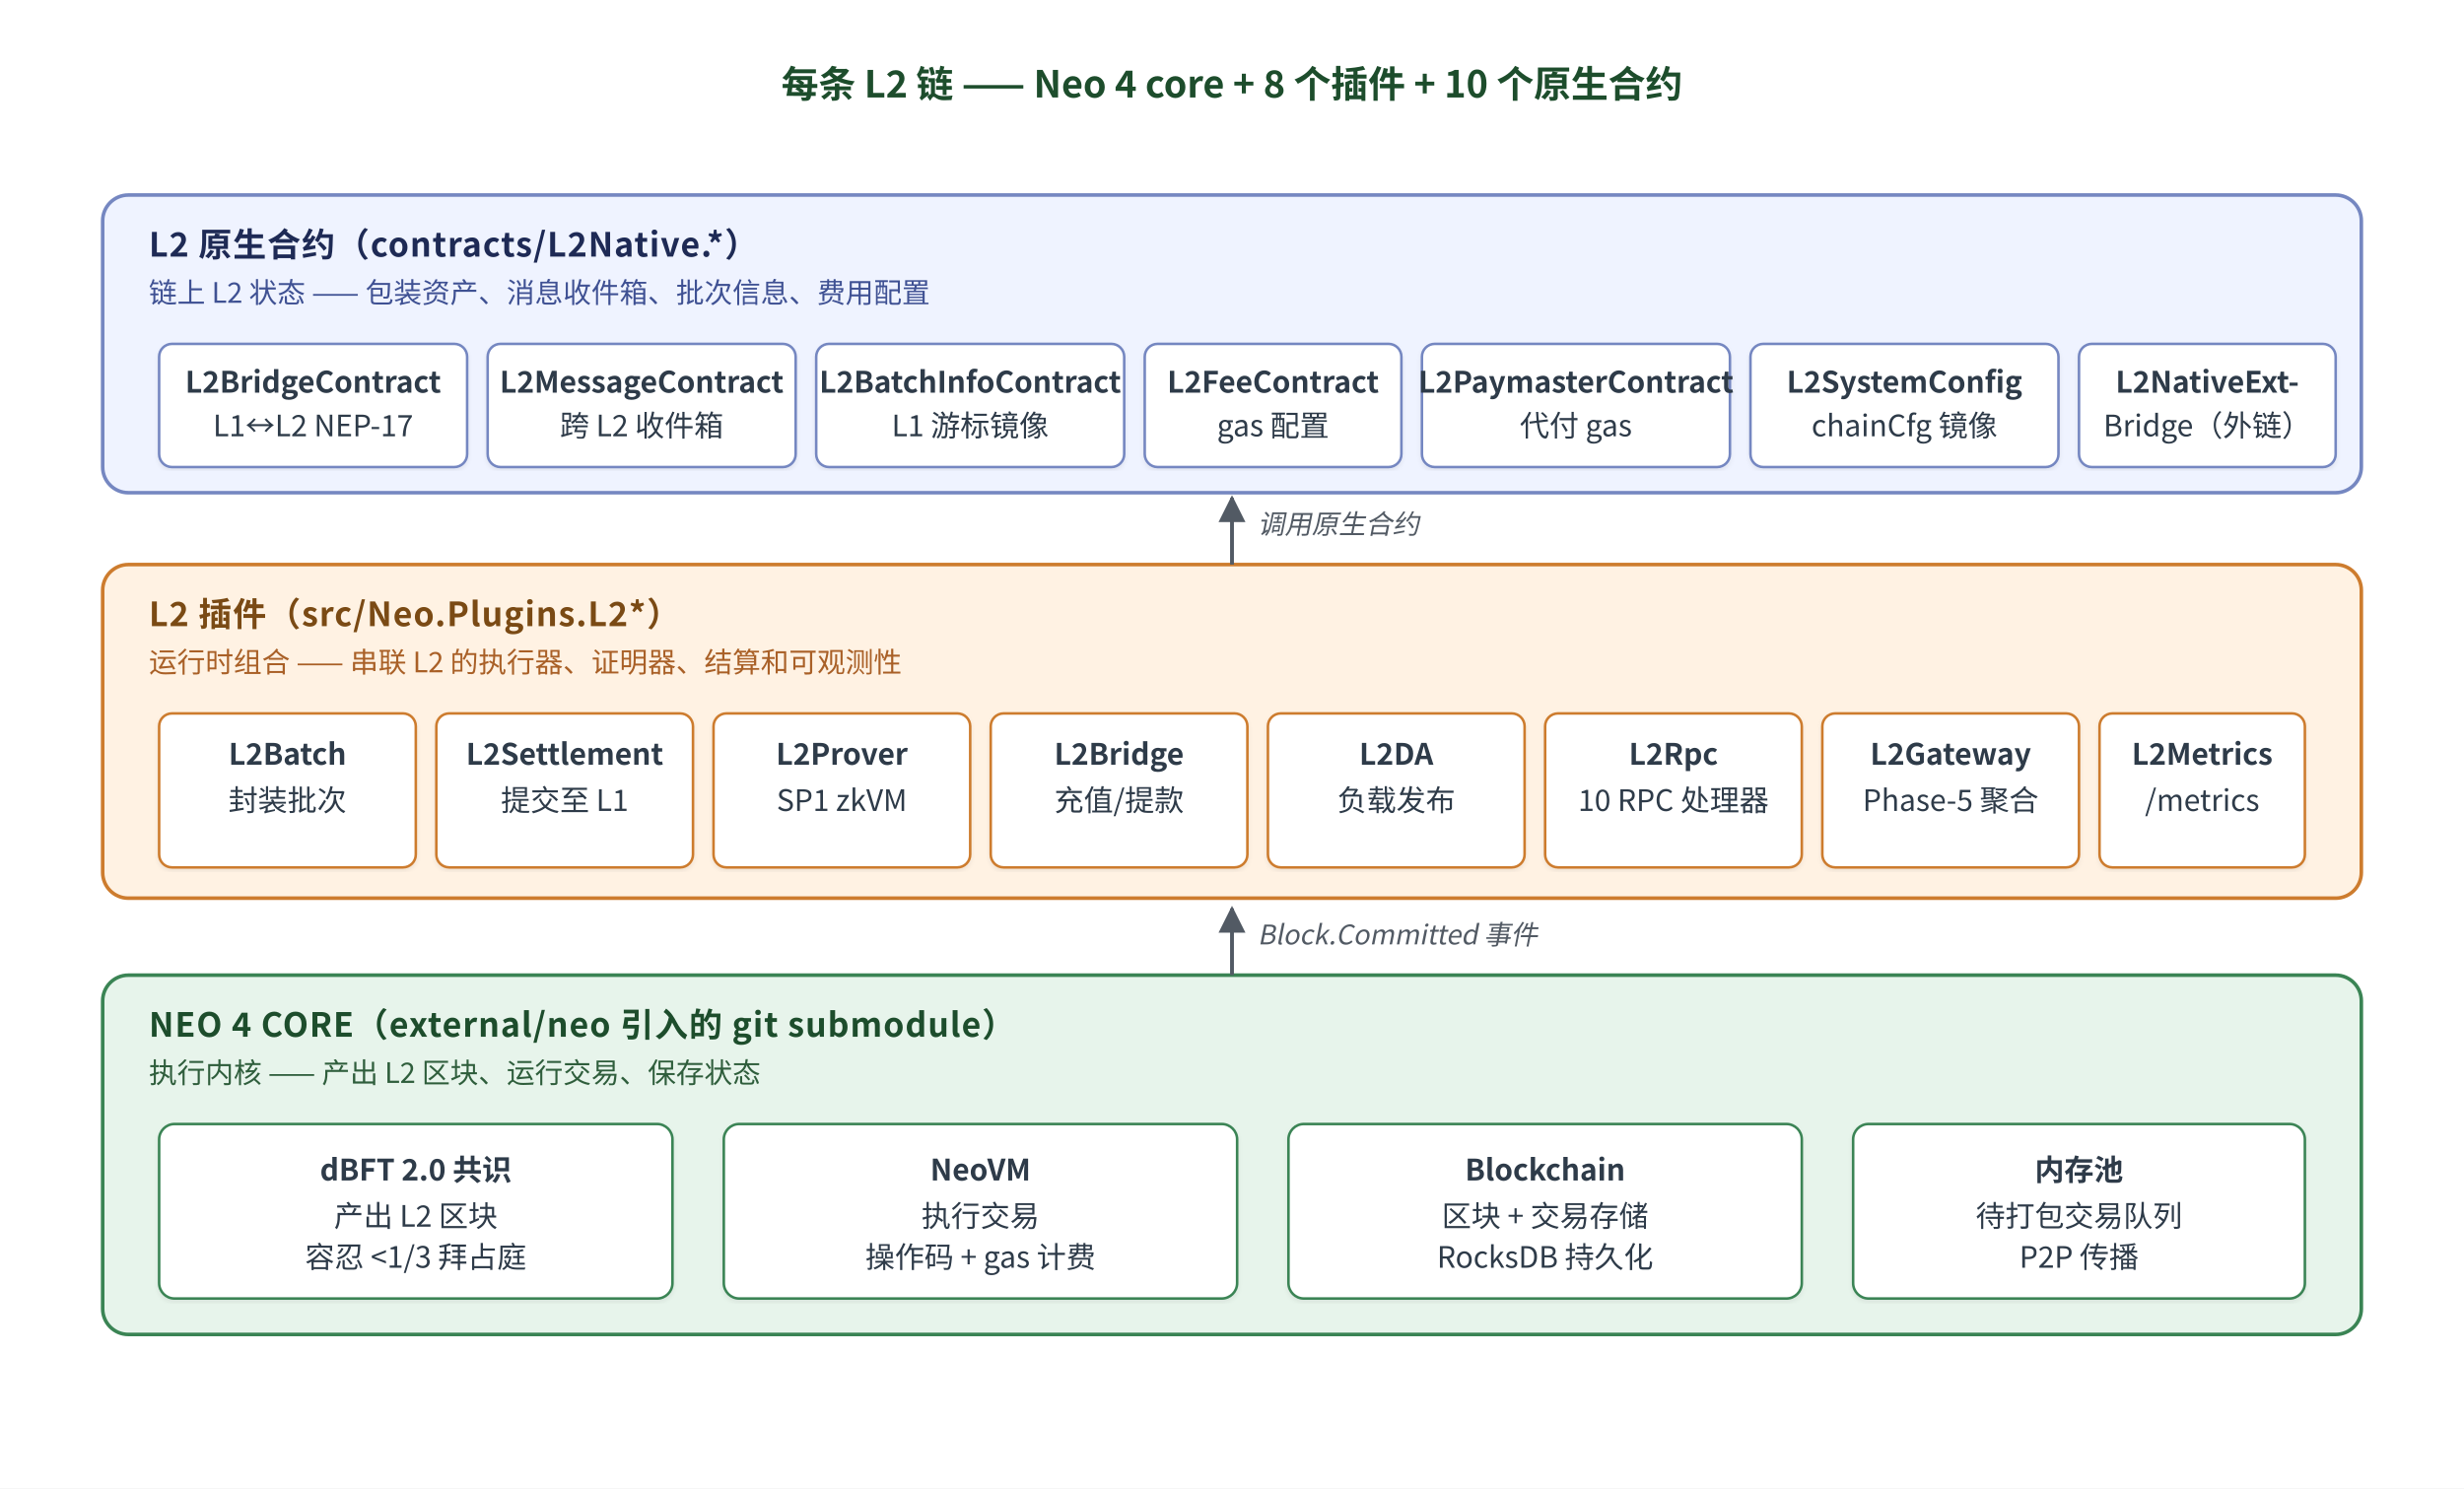
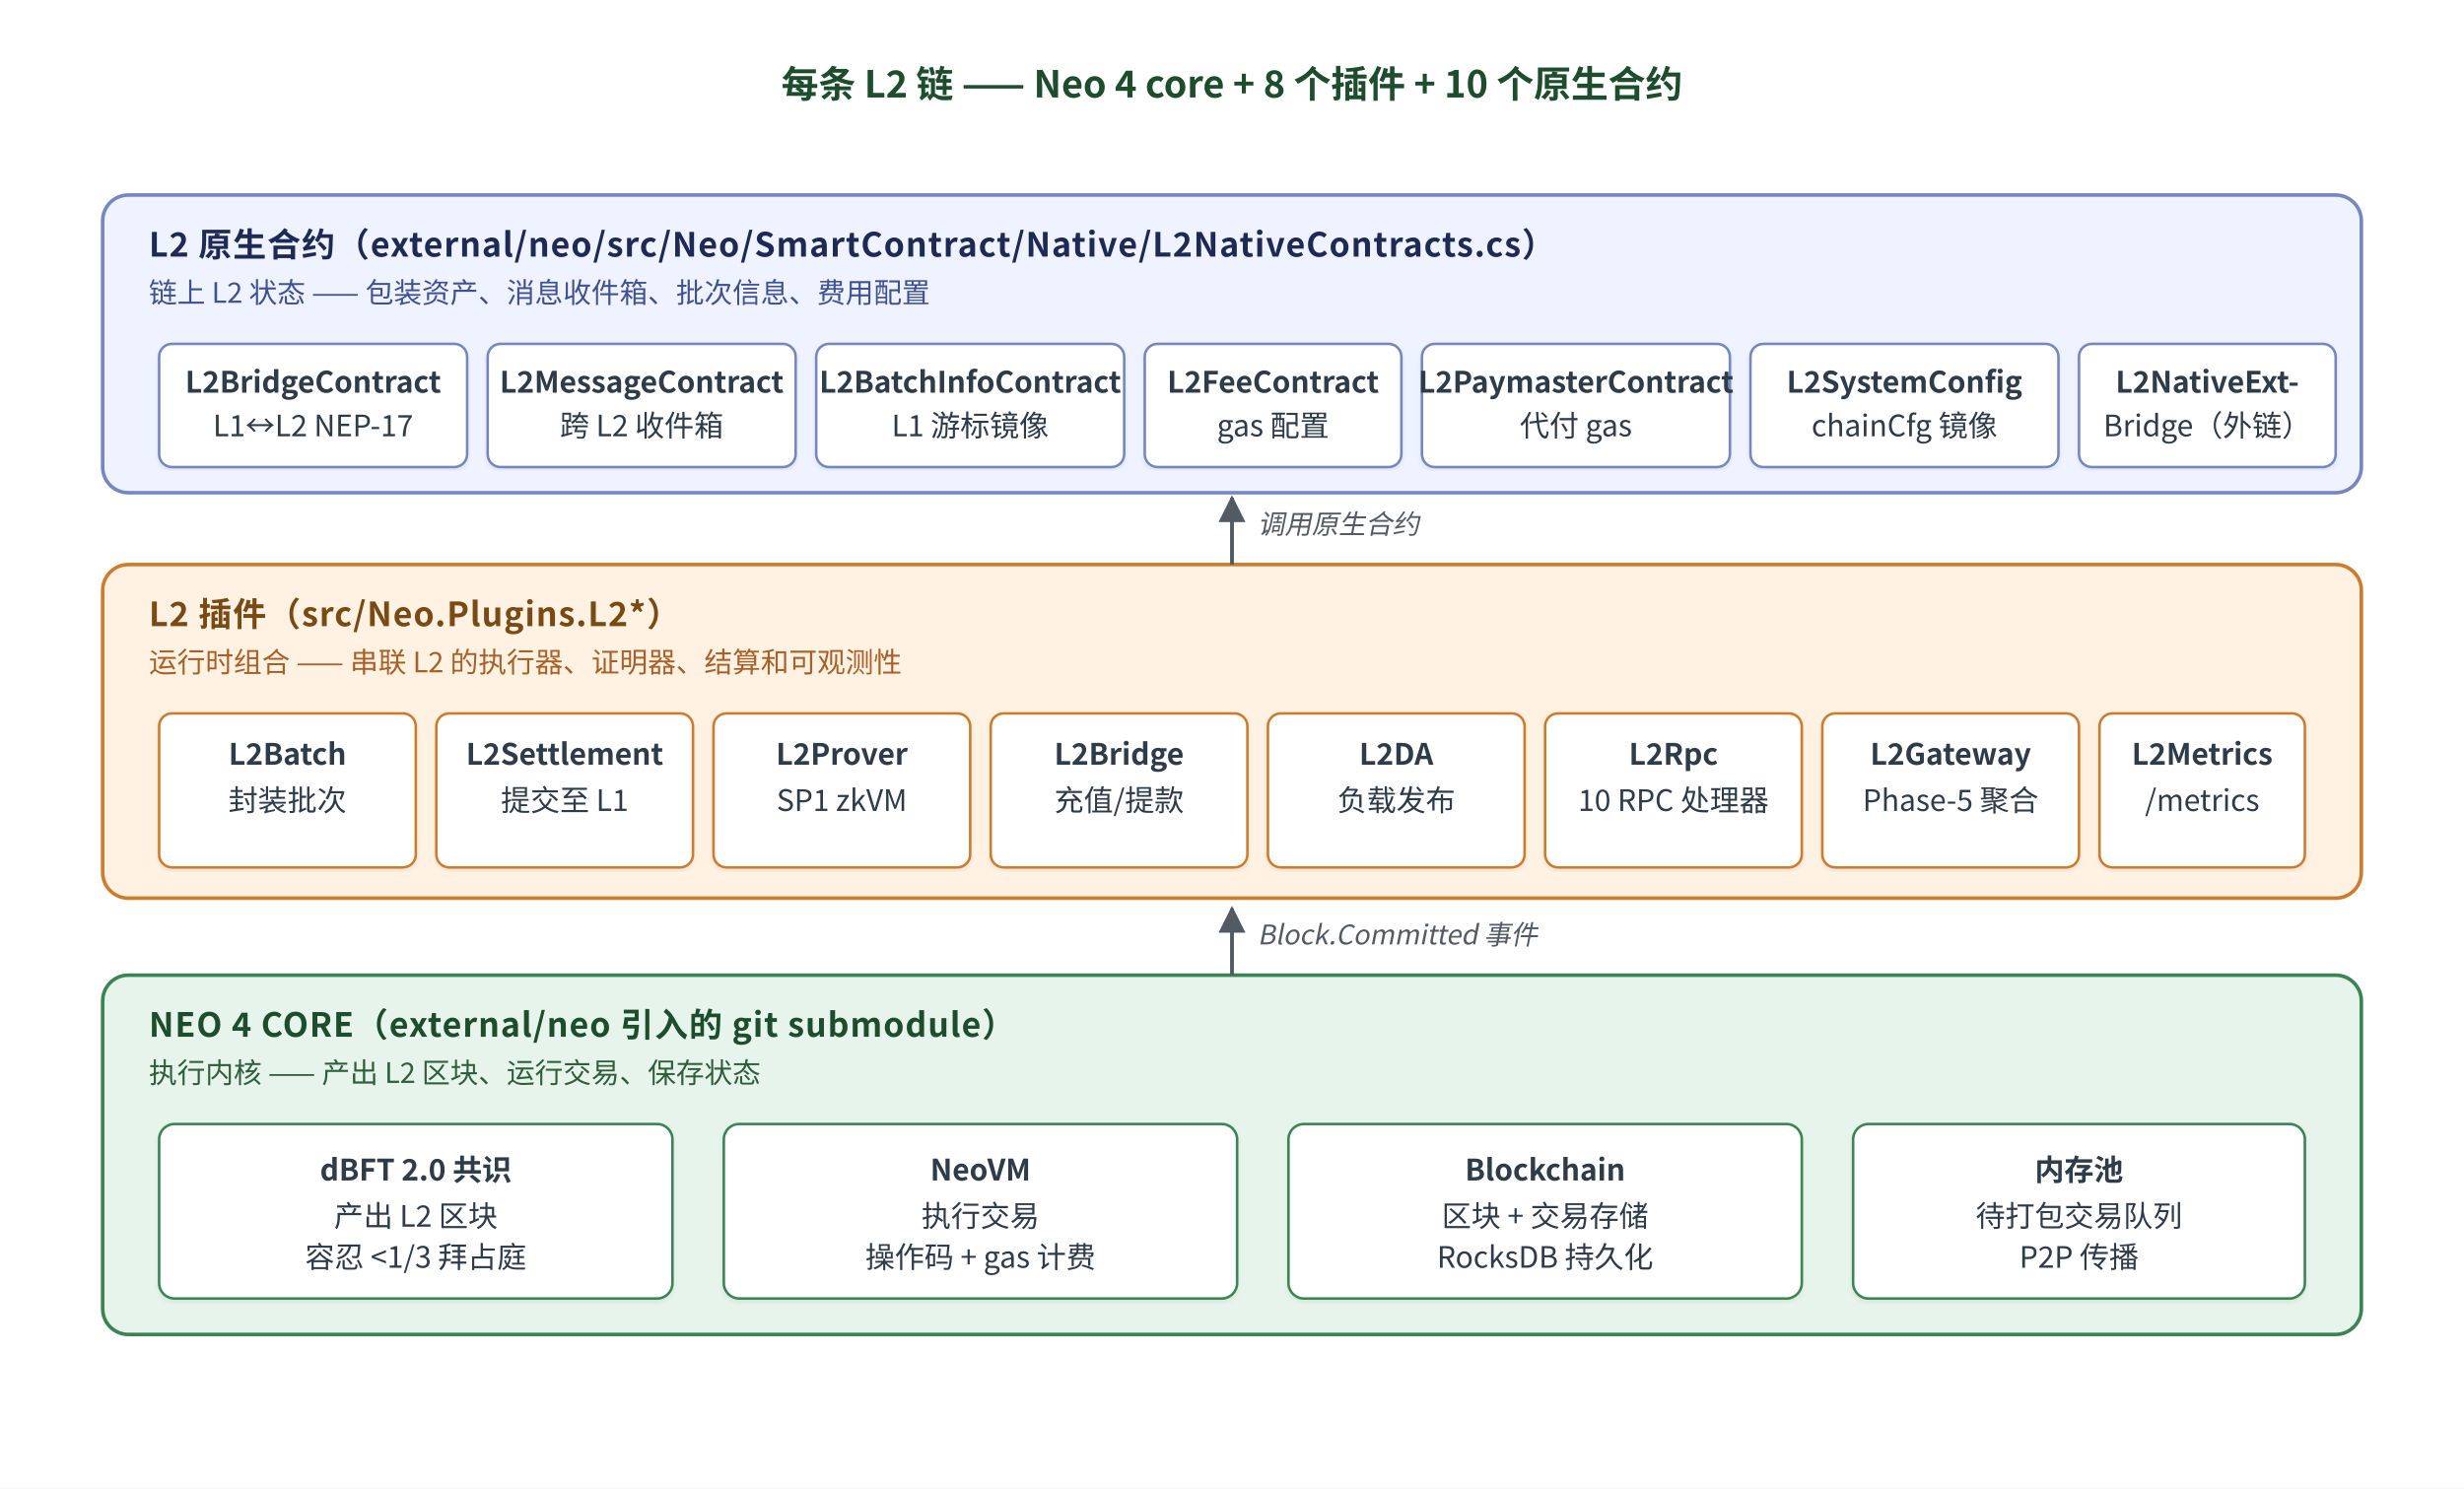
<svg xmlns="http://www.w3.org/2000/svg" viewBox="0 0 960 580" font-family="'Noto Sans CJK SC', 'Source Han Sans SC', 'WenQuanYi Zen Hei', 'Microsoft YaHei', sans-serif" role="img" aria-labelledby="title desc">
  <defs>
    <marker id="arrow" viewBox="0 0 10 10" refX="9" refY="5" markerWidth="7" markerHeight="7" orient="auto">
      <path d="M0,0 L10,5 L0,10 Z" fill="#525a64" />
    </marker>
    <filter id="card" x="-2%" y="-3%" width="104%" height="106%">
      <feDropShadow dx="0" dy="1" stdDeviation="0.9" flood-color="#000000" flood-opacity="0.07" />
    </filter>
    <style>
      .layer-title { font-size: 13px; font-weight: 700; letter-spacing: 0.4px; }
      .layer-sub   { font-size: 11px; }
      .item        { font-size: 11.5px; fill: #2d3a48; }
      .header      { font-size: 14.5px; font-weight: 700; }
      .edge-lbl    { font-size: 10.5px; font-style: italic; fill: #525a64; }
    </style>
  </defs>
  <rect width="960" height="580" fill="#ffffff" />
  <text x="480" y="38" text-anchor="middle" class="header" fill="#1d4d2c">每条 L2 链 —— Neo 4 core + 8 个插件 + 10 个原生合约</text>
  <rect x="40" y="380" width="880" height="140" rx="10" ry="10" fill="#e7f4eb" stroke="#3a8454" stroke-width="1.4" />
  <text x="58" y="404" class="layer-title" fill="#1d4d2c">NEO 4 CORE（external/neo 引入的 git submodule）</text>
  <text x="58" y="422" class="layer-sub" fill="#2f5e3c">执行内核 —— 产出 L2 区块、运行交易、保存状态</text>
  <g filter="url(#card)">
    <rect x="62" y="438" width="200" height="68" rx="6" ry="6" fill="#ffffff" stroke="#3a8454" />
    <text x="162" y="460" text-anchor="middle" class="item" font-weight="600">dBFT 2.0 共识</text>
    <text x="162" y="478" text-anchor="middle" class="item">产出 L2 区块</text>
    <text x="162" y="494" text-anchor="middle" class="item">容忍 &lt;1/3 拜占庭</text>
  </g>
  <g filter="url(#card)">
    <rect x="282" y="438" width="200" height="68" rx="6" ry="6" fill="#ffffff" stroke="#3a8454" />
    <text x="382" y="460" text-anchor="middle" class="item" font-weight="600">NeoVM</text>
    <text x="382" y="478" text-anchor="middle" class="item">执行交易</text>
    <text x="382" y="494" text-anchor="middle" class="item">操作码 + gas 计费</text>
  </g>
  <g filter="url(#card)">
    <rect x="502" y="438" width="200" height="68" rx="6" ry="6" fill="#ffffff" stroke="#3a8454" />
    <text x="602" y="460" text-anchor="middle" class="item" font-weight="600">Blockchain</text>
    <text x="602" y="478" text-anchor="middle" class="item">区块 + 交易存储</text>
    <text x="602" y="494" text-anchor="middle" class="item">RocksDB 持久化</text>
  </g>
  <g filter="url(#card)">
    <rect x="722" y="438" width="176" height="68" rx="6" ry="6" fill="#ffffff" stroke="#3a8454" />
    <text x="810" y="460" text-anchor="middle" class="item" font-weight="600">内存池</text>
    <text x="810" y="478" text-anchor="middle" class="item">待打包交易队列</text>
    <text x="810" y="494" text-anchor="middle" class="item">P2P 传播</text>
  </g>
  <line x1="480" y1="380" x2="480" y2="354" stroke="#525a64" stroke-width="1.5" marker-end="url(#arrow)" />
  <text x="490" y="368" class="edge-lbl">Block.Committed 事件</text>
  <rect x="40" y="220" width="880" height="130" rx="10" ry="10" fill="#fff2e3" stroke="#cd7c2e" stroke-width="1.4" />
  <text x="58" y="244" class="layer-title" fill="#7a4a14">L2 插件（src/Neo.Plugins.L2*）</text>
  <text x="58" y="262" class="layer-sub" fill="#a96027">运行时组合 —— 串联 L2 的执行器、证明器、结算和可观测性</text>
  <g filter="url(#card)">
    <rect x="62" y="278" width="100" height="60" rx="5" ry="5" fill="#ffffff" stroke="#cd7c2e" />
    <text x="112" y="298" text-anchor="middle" class="item" font-weight="600">L2Batch</text>
    <text x="112" y="316" text-anchor="middle" class="item" font-size="10">封装批次</text>
  </g>
  <g filter="url(#card)">
    <rect x="170" y="278" width="100" height="60" rx="5" ry="5" fill="#ffffff" stroke="#cd7c2e" />
    <text x="220" y="298" text-anchor="middle" class="item" font-weight="600">L2Settlement</text>
    <text x="220" y="316" text-anchor="middle" class="item" font-size="10">提交至 L1</text>
  </g>
  <g filter="url(#card)">
    <rect x="278" y="278" width="100" height="60" rx="5" ry="5" fill="#ffffff" stroke="#cd7c2e" />
    <text x="328" y="298" text-anchor="middle" class="item" font-weight="600">L2Prover</text>
    <text x="328" y="316" text-anchor="middle" class="item" font-size="10">SP1 zkVM</text>
  </g>
  <g filter="url(#card)">
    <rect x="386" y="278" width="100" height="60" rx="5" ry="5" fill="#ffffff" stroke="#cd7c2e" />
    <text x="436" y="298" text-anchor="middle" class="item" font-weight="600">L2Bridge</text>
    <text x="436" y="316" text-anchor="middle" class="item" font-size="10">充值/提款</text>
  </g>
  <g filter="url(#card)">
    <rect x="494" y="278" width="100" height="60" rx="5" ry="5" fill="#ffffff" stroke="#cd7c2e" />
    <text x="544" y="298" text-anchor="middle" class="item" font-weight="600">L2DA</text>
    <text x="544" y="316" text-anchor="middle" class="item" font-size="10">负载发布</text>
  </g>
  <g filter="url(#card)">
    <rect x="602" y="278" width="100" height="60" rx="5" ry="5" fill="#ffffff" stroke="#cd7c2e" />
    <text x="652" y="298" text-anchor="middle" class="item" font-weight="600">L2Rpc</text>
    <text x="652" y="316" text-anchor="middle" class="item" font-size="10">10 RPC 处理器</text>
  </g>
  <g filter="url(#card)">
    <rect x="710" y="278" width="100" height="60" rx="5" ry="5" fill="#ffffff" stroke="#cd7c2e" />
    <text x="760" y="298" text-anchor="middle" class="item" font-weight="600">L2Gateway</text>
    <text x="760" y="316" text-anchor="middle" class="item" font-size="10">Phase-5 聚合</text>
  </g>
  <g filter="url(#card)">
    <rect x="818" y="278" width="80" height="60" rx="5" ry="5" fill="#ffffff" stroke="#cd7c2e" />
    <text x="858" y="298" text-anchor="middle" class="item" font-weight="600">L2Metrics</text>
    <text x="858" y="316" text-anchor="middle" class="item" font-size="10">/metrics</text>
  </g>
  <line x1="480" y1="220" x2="480" y2="194" stroke="#525a64" stroke-width="1.5" marker-end="url(#arrow)" />
  <text x="490" y="208" class="edge-lbl">调用原生合约</text>
  <rect x="40" y="76" width="880" height="116" rx="10" ry="10" fill="#eff3ff" stroke="#7587c1" stroke-width="1.4" />
-   <text x="58" y="100" class="layer-title" fill="#1e2a55">L2 原生合约（contracts/L2Native.*）</text>
+   <text x="58" y="100" class="layer-title" fill="#1e2a55">L2 原生合约（external/neo/src/Neo/SmartContract/Native/L2NativeContracts.cs）</text>
  <text x="58" y="118" class="layer-sub" fill="#3f5193">链上 L2 状态 —— 包装资产、消息收件箱、批次信息、费用配置</text>
  <g filter="url(#card)">
    <rect x="62" y="134" width="120" height="48" rx="5" ry="5" fill="#ffffff" stroke="#7587c1" />
    <text x="122" y="153" text-anchor="middle" class="item" font-weight="600">L2BridgeContract</text>
    <text x="122" y="170" text-anchor="middle" class="item" font-size="10">L1↔L2 NEP-17</text>
  </g>
  <g filter="url(#card)">
    <rect x="190" y="134" width="120" height="48" rx="5" ry="5" fill="#ffffff" stroke="#7587c1" />
    <text x="250" y="153" text-anchor="middle" class="item" font-weight="600">L2MessageContract</text>
    <text x="250" y="170" text-anchor="middle" class="item" font-size="10">跨 L2 收件箱</text>
  </g>
  <g filter="url(#card)">
    <rect x="318" y="134" width="120" height="48" rx="5" ry="5" fill="#ffffff" stroke="#7587c1" />
    <text x="378" y="153" text-anchor="middle" class="item" font-weight="600">L2BatchInfoContract</text>
    <text x="378" y="170" text-anchor="middle" class="item" font-size="10">L1 游标镜像</text>
  </g>
  <g filter="url(#card)">
    <rect x="446" y="134" width="100" height="48" rx="5" ry="5" fill="#ffffff" stroke="#7587c1" />
    <text x="496" y="153" text-anchor="middle" class="item" font-weight="600">L2FeeContract</text>
    <text x="496" y="170" text-anchor="middle" class="item" font-size="10">gas 配置</text>
  </g>
  <g filter="url(#card)">
    <rect x="554" y="134" width="120" height="48" rx="5" ry="5" fill="#ffffff" stroke="#7587c1" />
    <text x="614" y="153" text-anchor="middle" class="item" font-weight="600">L2PaymasterContract</text>
    <text x="614" y="170" text-anchor="middle" class="item" font-size="10">代付 gas</text>
  </g>
  <g filter="url(#card)">
    <rect x="682" y="134" width="120" height="48" rx="5" ry="5" fill="#ffffff" stroke="#7587c1" />
    <text x="742" y="153" text-anchor="middle" class="item" font-weight="600">L2SystemConfig</text>
    <text x="742" y="170" text-anchor="middle" class="item" font-size="10">chainCfg 镜像</text>
  </g>
  <g filter="url(#card)">
    <rect x="810" y="134" width="100" height="48" rx="5" ry="5" fill="#ffffff" stroke="#7587c1" />
    <text x="860" y="153" text-anchor="middle" class="item" font-weight="600" font-size="10.5">L2NativeExt-</text>
    <text x="860" y="170" text-anchor="middle" class="item" font-size="10">Bridge（外链）</text>
  </g>
</svg>
